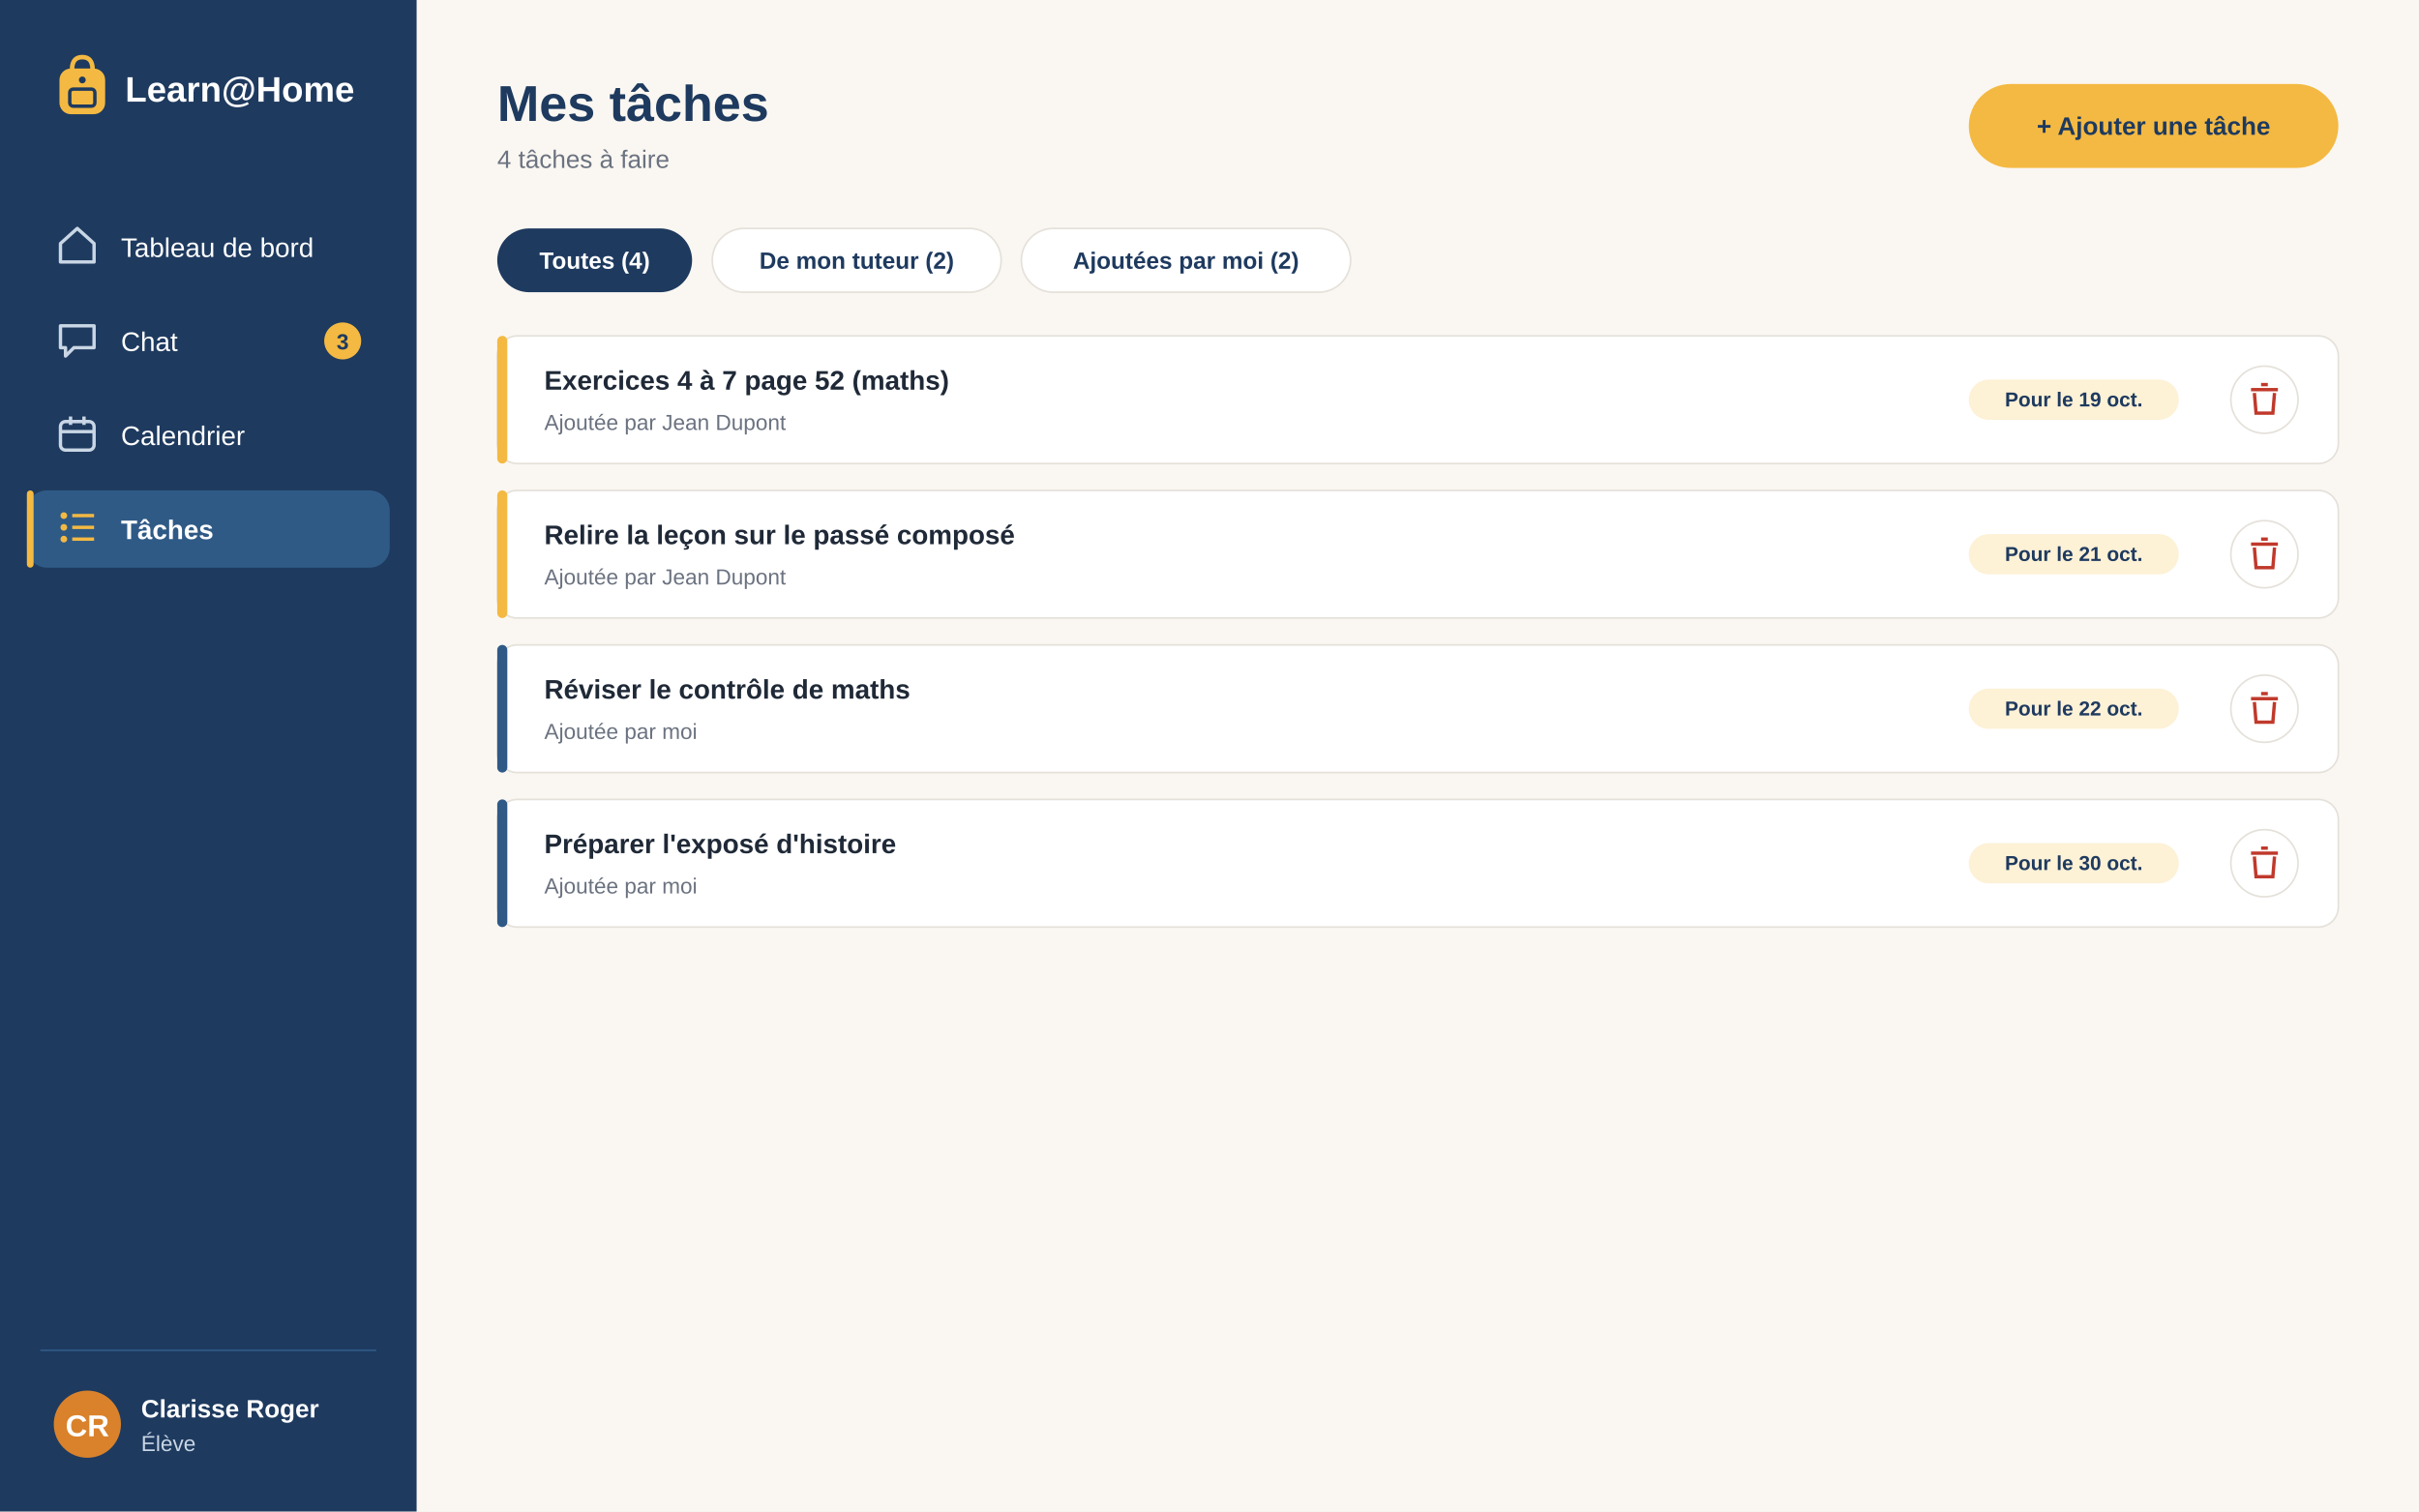
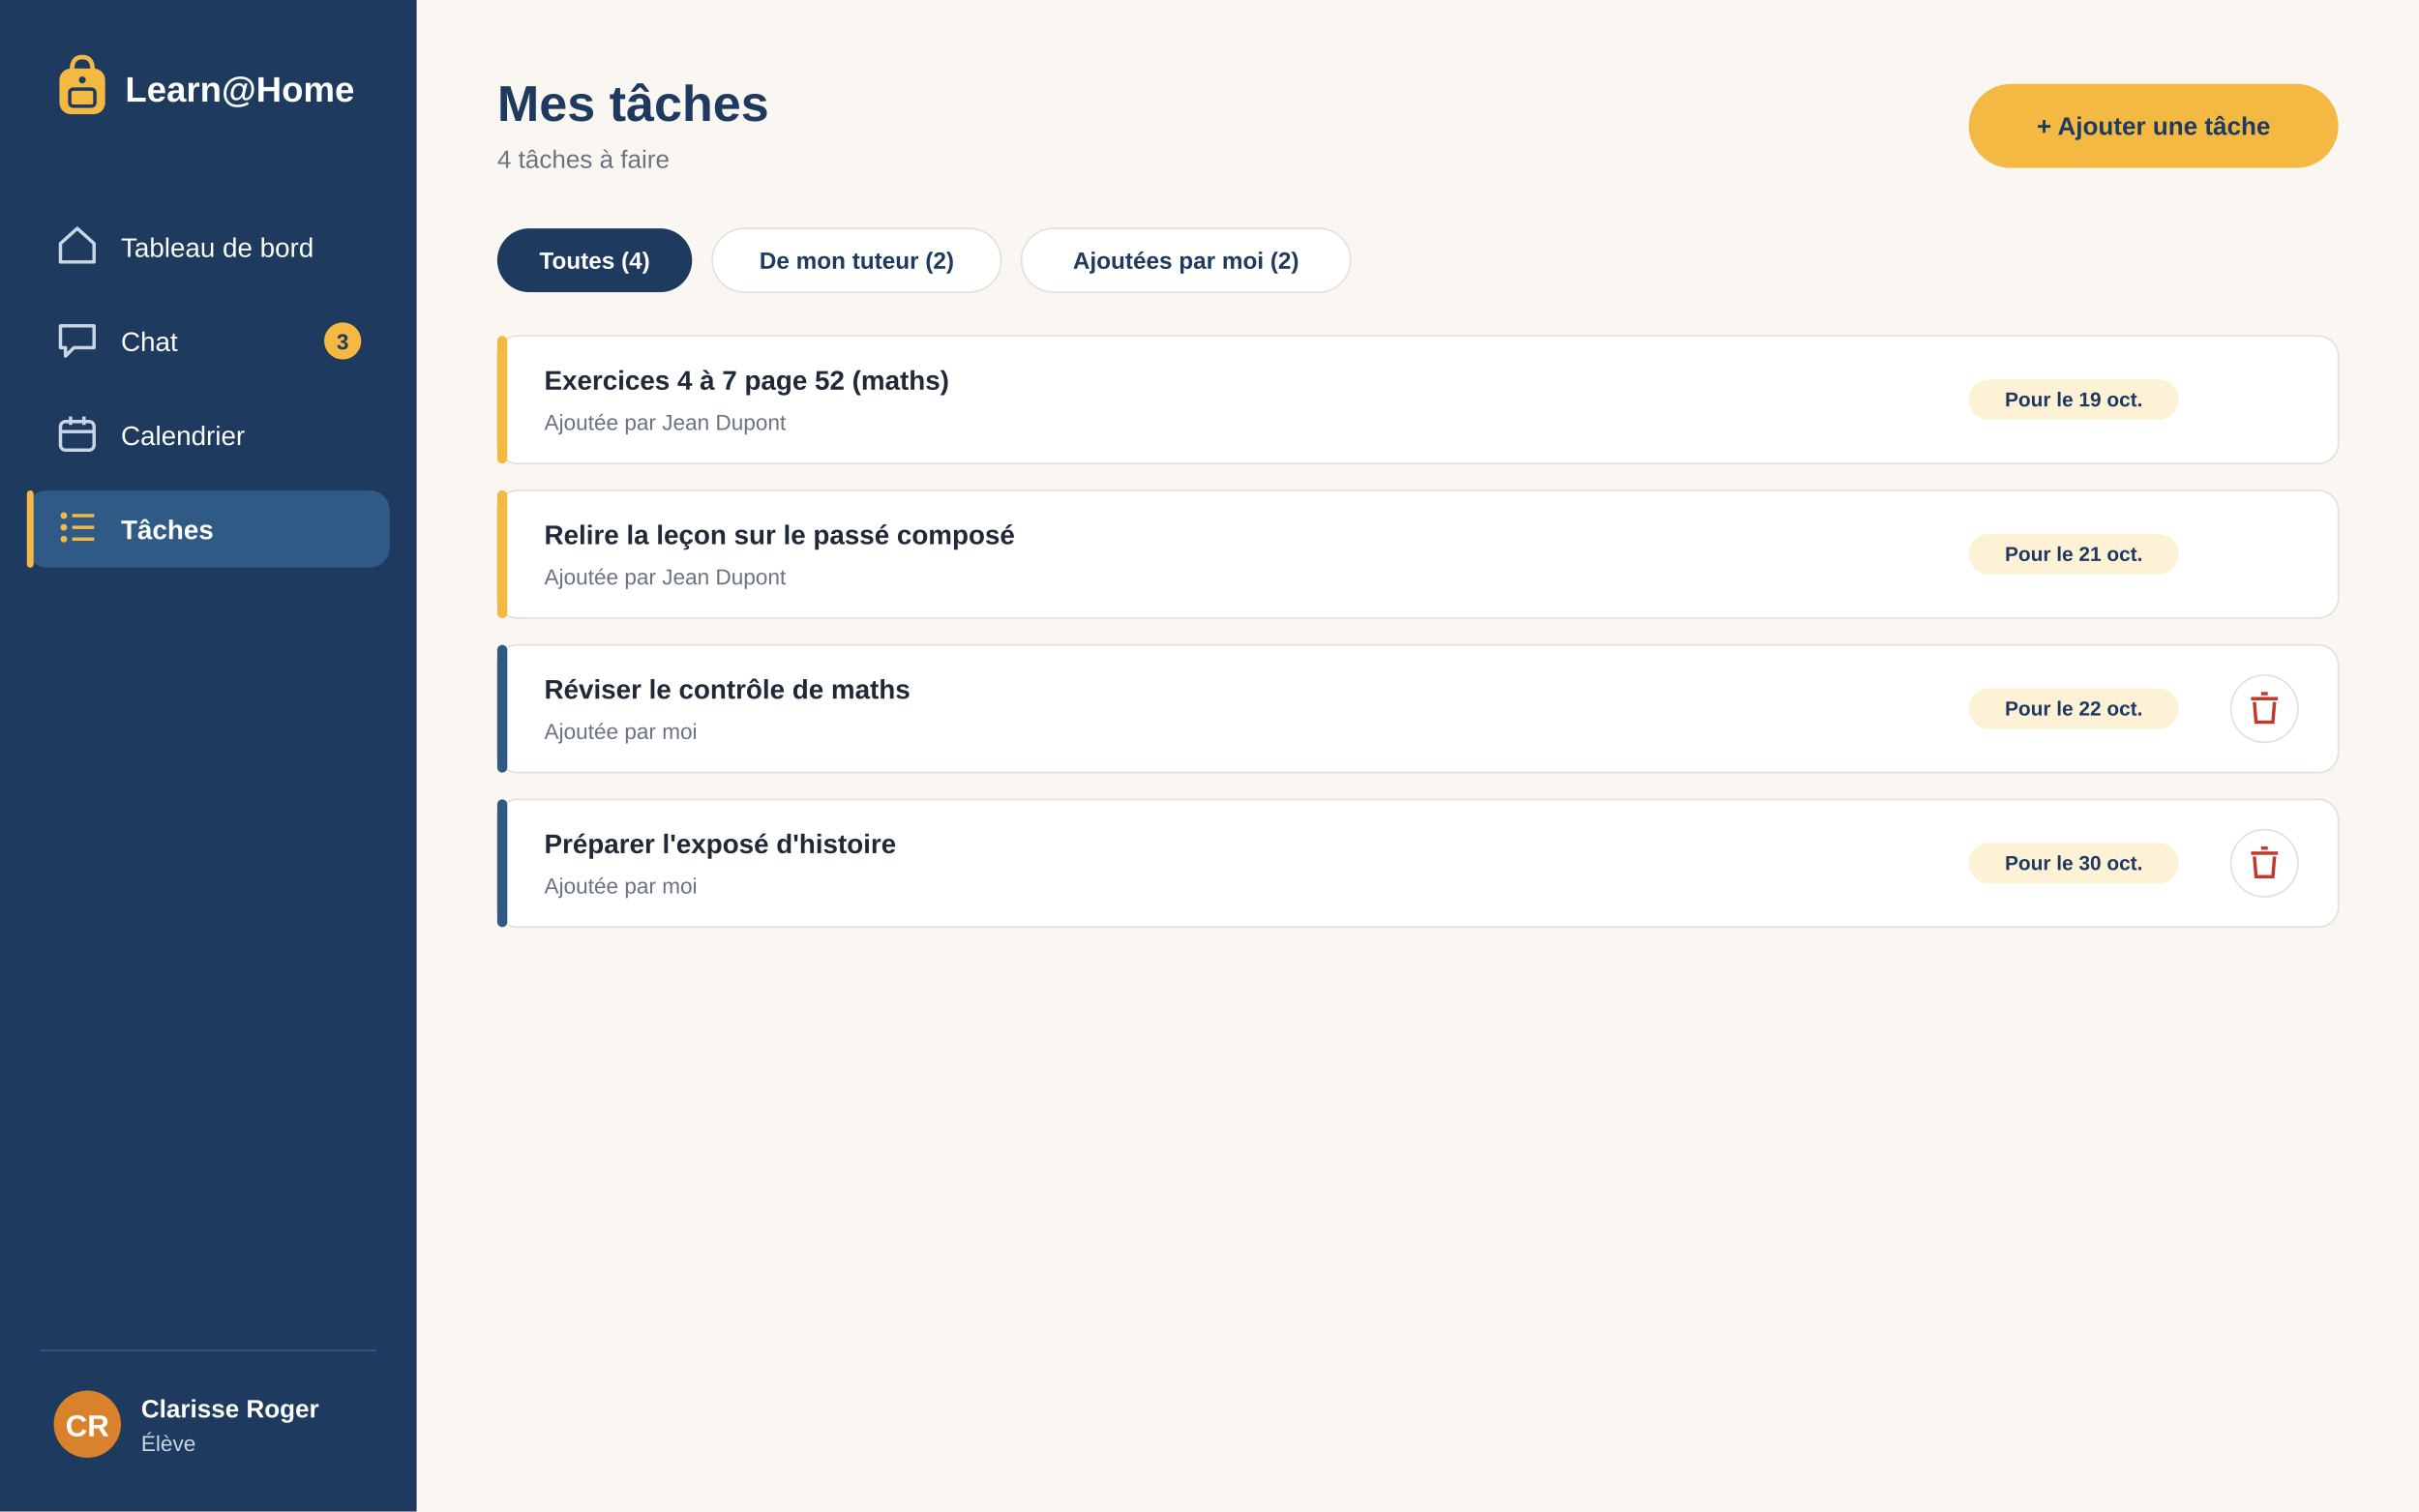
<svg xmlns="http://www.w3.org/2000/svg" width="1440" height="900" viewBox="0 0 1440 900" font-family="Nunito, Arial, sans-serif">
  <rect width="1440" height="900" fill="#FAF7F2" />
  <rect x="0" y="0" width="248" height="900" rx="0" fill="#1E3A5F" />
  <path d="M42.88 41.48 Q42.88 34 49.0 34 Q55.12 34 55.12 41.48" fill="none" stroke="#F4B942" stroke-width="2.72" />
  <rect x="35.4" y="40.8" width="27.2" height="27.2" rx="6.8" fill="#F4B942" />
  <rect x="41.52" y="53.04" width="14.96" height="10.2" rx="2.04" fill="none" stroke="#1E3A5F" stroke-width="2.04" />
  <circle cx="49.0" cy="47.6" r="2.04" fill="#1E3A5F" />
  <text x="74.5" y="60.52" font-size="21.08" fill="#FFFFFF" font-weight="700">Learn@Home</text>
  <path d="M36 145 L46 136 L56 145 V156 H36 Z" fill="none" stroke="#C9D6E5" stroke-width="2" stroke-linejoin="round" />
  <text x="72" y="153" font-size="16" fill="#FFFFFF">Tableau de bord</text>
  <path d="M36 194 H56 V207 H44 L39 212 V207 H36 Z" fill="none" stroke="#C9D6E5" stroke-width="2" stroke-linejoin="round" />
  <text x="72" y="209" font-size="16" fill="#FFFFFF">Chat</text>
  <circle cx="204" cy="203" r="11" fill="#F4B942" />
  <text x="204" y="208" font-size="13" fill="#1E3A5F" font-weight="700" text-anchor="middle">3</text>
  <rect x="36" y="251" width="20" height="17" rx="3" fill="none" stroke="#C9D6E5" stroke-width="2" />
  <line x1="36" y1="257" x2="56" y2="257" stroke="#C9D6E5" stroke-width="2" />
  <line x1="42" y1="248" x2="42" y2="253" stroke="#C9D6E5" stroke-width="2" />
  <line x1="50" y1="248" x2="50" y2="253" stroke="#C9D6E5" stroke-width="2" />
  <text x="72" y="265" font-size="16" fill="#FFFFFF">Calendrier</text>
  <rect x="16" y="292" width="216" height="46" rx="12" fill="#2F5A86" />
  <rect x="16" y="292" width="4" height="46" rx="2" fill="#F4B942" />
  <circle cx="38" cy="307" r="2" fill="#F4B942" />
  <line x1="43" y1="307" x2="56" y2="307" stroke="#F4B942" stroke-width="2" />
  <circle cx="38" cy="314" r="2" fill="#F4B942" />
  <line x1="43" y1="314" x2="56" y2="314" stroke="#F4B942" stroke-width="2" />
  <circle cx="38" cy="321" r="2" fill="#F4B942" />
  <line x1="43" y1="321" x2="56" y2="321" stroke="#F4B942" stroke-width="2" />
  <text x="72" y="321" font-size="16" fill="#FFFFFF" font-weight="700">Tâches</text>
  <line x1="24" y1="804" x2="224" y2="804" stroke="#2F5A86" stroke-width="1" />
  <circle cx="52" cy="848" r="20" fill="#D9822B" />
  <text x="52" y="855.2" font-size="18.0" fill="#FFFFFF" font-weight="700" text-anchor="middle">CR</text>
  <text x="84" y="844" font-size="15" fill="#FFFFFF" font-weight="700">Clarisse Roger</text>
  <text x="84" y="864" font-size="13" fill="#C9D6E5">Élève</text>
  <text x="296" y="72" font-size="30" fill="#1E3A5F" font-weight="700">Mes tâches</text>
  <text x="296" y="100" font-size="15" fill="#6B7280">4 tâches à faire</text>
  <rect x="1172" y="50" width="220" height="50" rx="25.0" fill="#F4B942" />
  <text x="1282.0" y="80.25" font-size="15" fill="#1E3A5F" font-weight="700" text-anchor="middle">+ Ajouter une tâche</text>
  <rect x="296" y="136" width="116" height="38" rx="19" fill="#1E3A5F" />
  <text x="354.0" y="160" font-size="14" fill="#FFFFFF" font-weight="700" text-anchor="middle">Toutes (4)</text>
  <rect x="424" y="136" width="172" height="38" rx="19" fill="#FFFFFF" stroke="#E5E1DA" stroke-width="1" />
  <text x="510.0" y="160" font-size="14" fill="#1E3A5F" font-weight="700" text-anchor="middle">De mon tuteur (2)</text>
  <rect x="608" y="136" width="196" height="38" rx="19" fill="#FFFFFF" stroke="#E5E1DA" stroke-width="1" />
  <text x="706.0" y="160" font-size="14" fill="#1E3A5F" font-weight="700" text-anchor="middle">Ajoutées par moi (2)</text>
  <rect x="296" y="200" width="1096" height="76" rx="12" fill="#FFFFFF" stroke="#E5E1DA" stroke-width="1" />
  <rect x="296" y="200" width="6" height="76" rx="3" fill="#F4B942" />
  <text x="324" y="232" font-size="16" fill="#1F2937" font-weight="700">Exercices 4 à 7 page 52 (maths)</text>
  <text x="324" y="256" font-size="13" fill="#6B7280">Ajoutée par Jean Dupont</text>
  <rect x="1172" y="226" width="125" height="24" rx="12" fill="#FDF1D6" />
  <text x="1234.5" y="242" font-size="12" fill="#1E3A5F" font-weight="700" text-anchor="middle">Pour le 19 oct.</text>
-   <rect x="1328" y="218" width="40" height="40" rx="20" fill="#FFFFFF" stroke="#E5E1DA" stroke-width="1" />
-   <line x1="1340" y1="232" x2="1356" y2="232" stroke="#C0392B" stroke-width="2" />
-   <line x1="1346" y1="229" x2="1350" y2="229" stroke="#C0392B" stroke-width="2" />
-   <path d="M1342 234 L1343 246 H1353 L1354 234" fill="none" stroke="#C0392B" stroke-width="2" />
  <rect x="296" y="292" width="1096" height="76" rx="12" fill="#FFFFFF" stroke="#E5E1DA" stroke-width="1" />
  <rect x="296" y="292" width="6" height="76" rx="3" fill="#F4B942" />
  <text x="324" y="324" font-size="16" fill="#1F2937" font-weight="700">Relire la leçon sur le passé composé</text>
  <text x="324" y="348" font-size="13" fill="#6B7280">Ajoutée par Jean Dupont</text>
  <rect x="1172" y="318" width="125" height="24" rx="12" fill="#FDF1D6" />
  <text x="1234.5" y="334" font-size="12" fill="#1E3A5F" font-weight="700" text-anchor="middle">Pour le 21 oct.</text>
-   <rect x="1328" y="310" width="40" height="40" rx="20" fill="#FFFFFF" stroke="#E5E1DA" stroke-width="1" />
-   <line x1="1340" y1="324" x2="1356" y2="324" stroke="#C0392B" stroke-width="2" />
-   <line x1="1346" y1="321" x2="1350" y2="321" stroke="#C0392B" stroke-width="2" />
-   <path d="M1342 326 L1343 338 H1353 L1354 326" fill="none" stroke="#C0392B" stroke-width="2" />
  <rect x="296" y="384" width="1096" height="76" rx="12" fill="#FFFFFF" stroke="#E5E1DA" stroke-width="1" />
  <rect x="296" y="384" width="6" height="76" rx="3" fill="#2F5A86" />
  <text x="324" y="416" font-size="16" fill="#1F2937" font-weight="700">Réviser le contrôle de maths</text>
  <text x="324" y="440" font-size="13" fill="#6B7280">Ajoutée par moi</text>
  <rect x="1172" y="410" width="125" height="24" rx="12" fill="#FDF1D6" />
  <text x="1234.5" y="426" font-size="12" fill="#1E3A5F" font-weight="700" text-anchor="middle">Pour le 22 oct.</text>
  <rect x="1328" y="402" width="40" height="40" rx="20" fill="#FFFFFF" stroke="#E5E1DA" stroke-width="1" />
  <line x1="1340" y1="416" x2="1356" y2="416" stroke="#C0392B" stroke-width="2" />
  <line x1="1346" y1="413" x2="1350" y2="413" stroke="#C0392B" stroke-width="2" />
  <path d="M1342 418 L1343 430 H1353 L1354 418" fill="none" stroke="#C0392B" stroke-width="2" />
  <rect x="296" y="476" width="1096" height="76" rx="12" fill="#FFFFFF" stroke="#E5E1DA" stroke-width="1" />
  <rect x="296" y="476" width="6" height="76" rx="3" fill="#2F5A86" />
  <text x="324" y="508" font-size="16" fill="#1F2937" font-weight="700">Préparer l'exposé d'histoire</text>
  <text x="324" y="532" font-size="13" fill="#6B7280">Ajoutée par moi</text>
  <rect x="1172" y="502" width="125" height="24" rx="12" fill="#FDF1D6" />
  <text x="1234.5" y="518" font-size="12" fill="#1E3A5F" font-weight="700" text-anchor="middle">Pour le 30 oct.</text>
  <rect x="1328" y="494" width="40" height="40" rx="20" fill="#FFFFFF" stroke="#E5E1DA" stroke-width="1" />
  <line x1="1340" y1="508" x2="1356" y2="508" stroke="#C0392B" stroke-width="2" />
  <line x1="1346" y1="505" x2="1350" y2="505" stroke="#C0392B" stroke-width="2" />
  <path d="M1342 510 L1343 522 H1353 L1354 510" fill="none" stroke="#C0392B" stroke-width="2" />
</svg>
